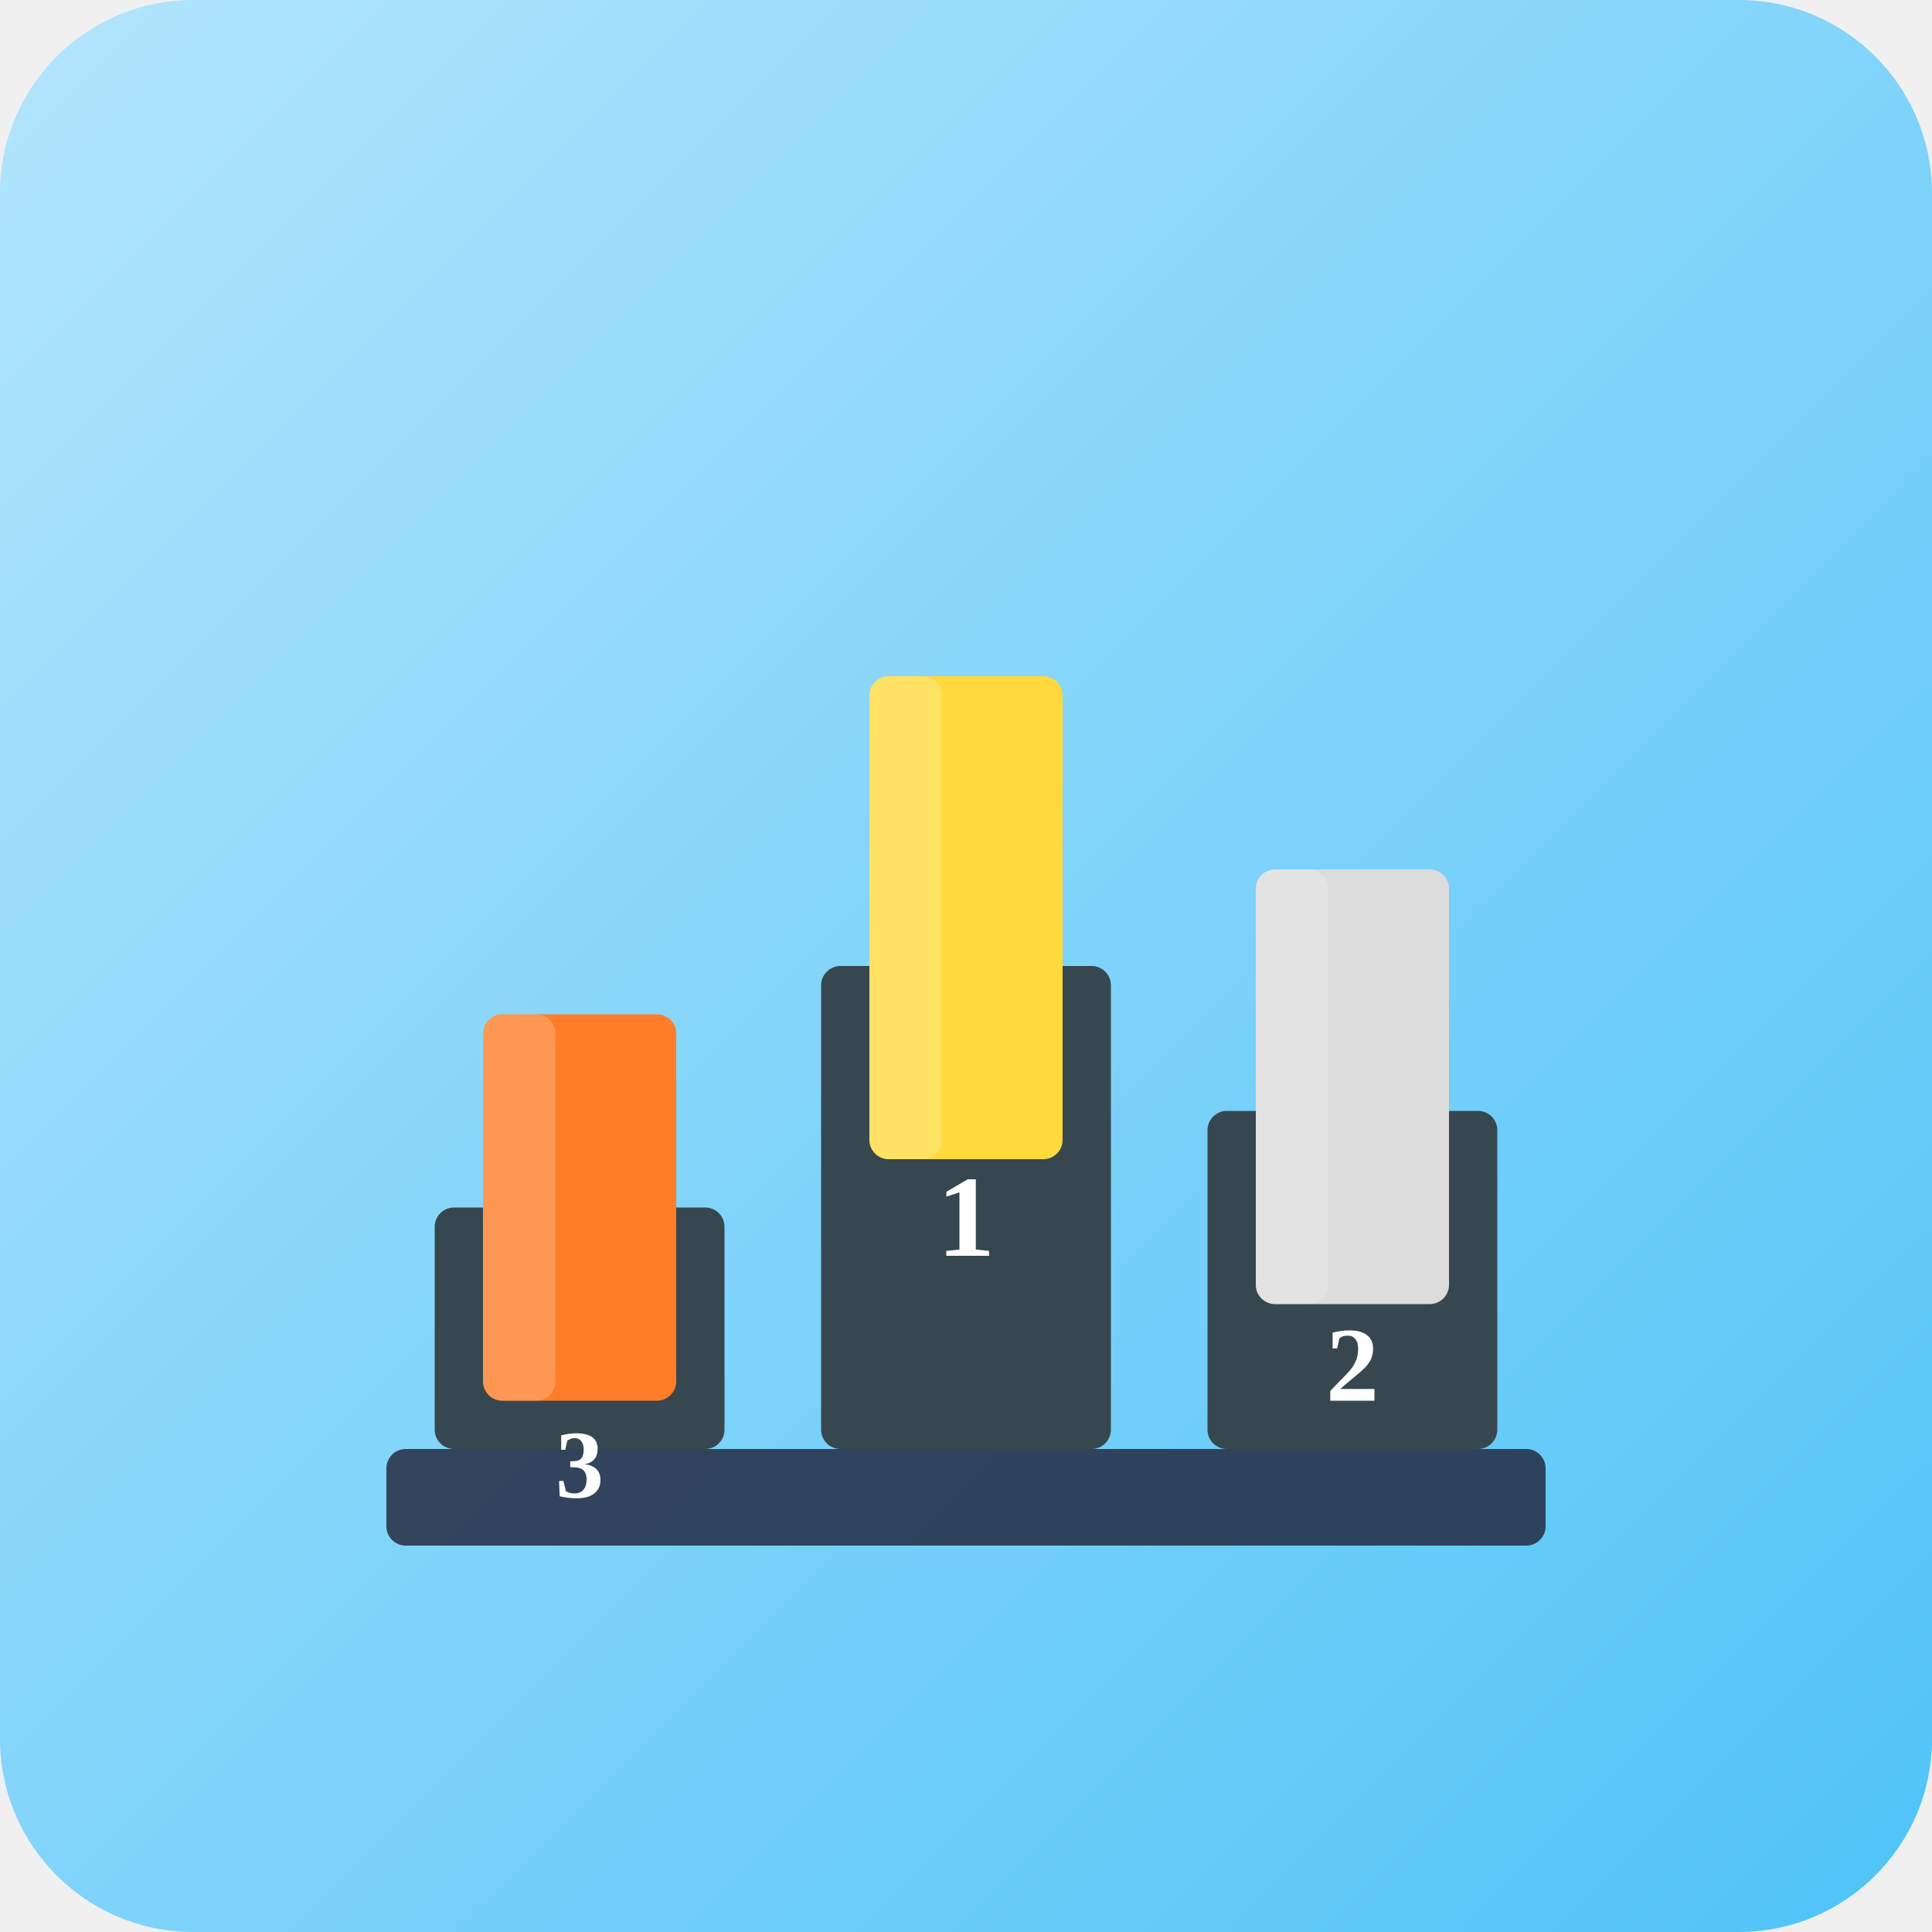
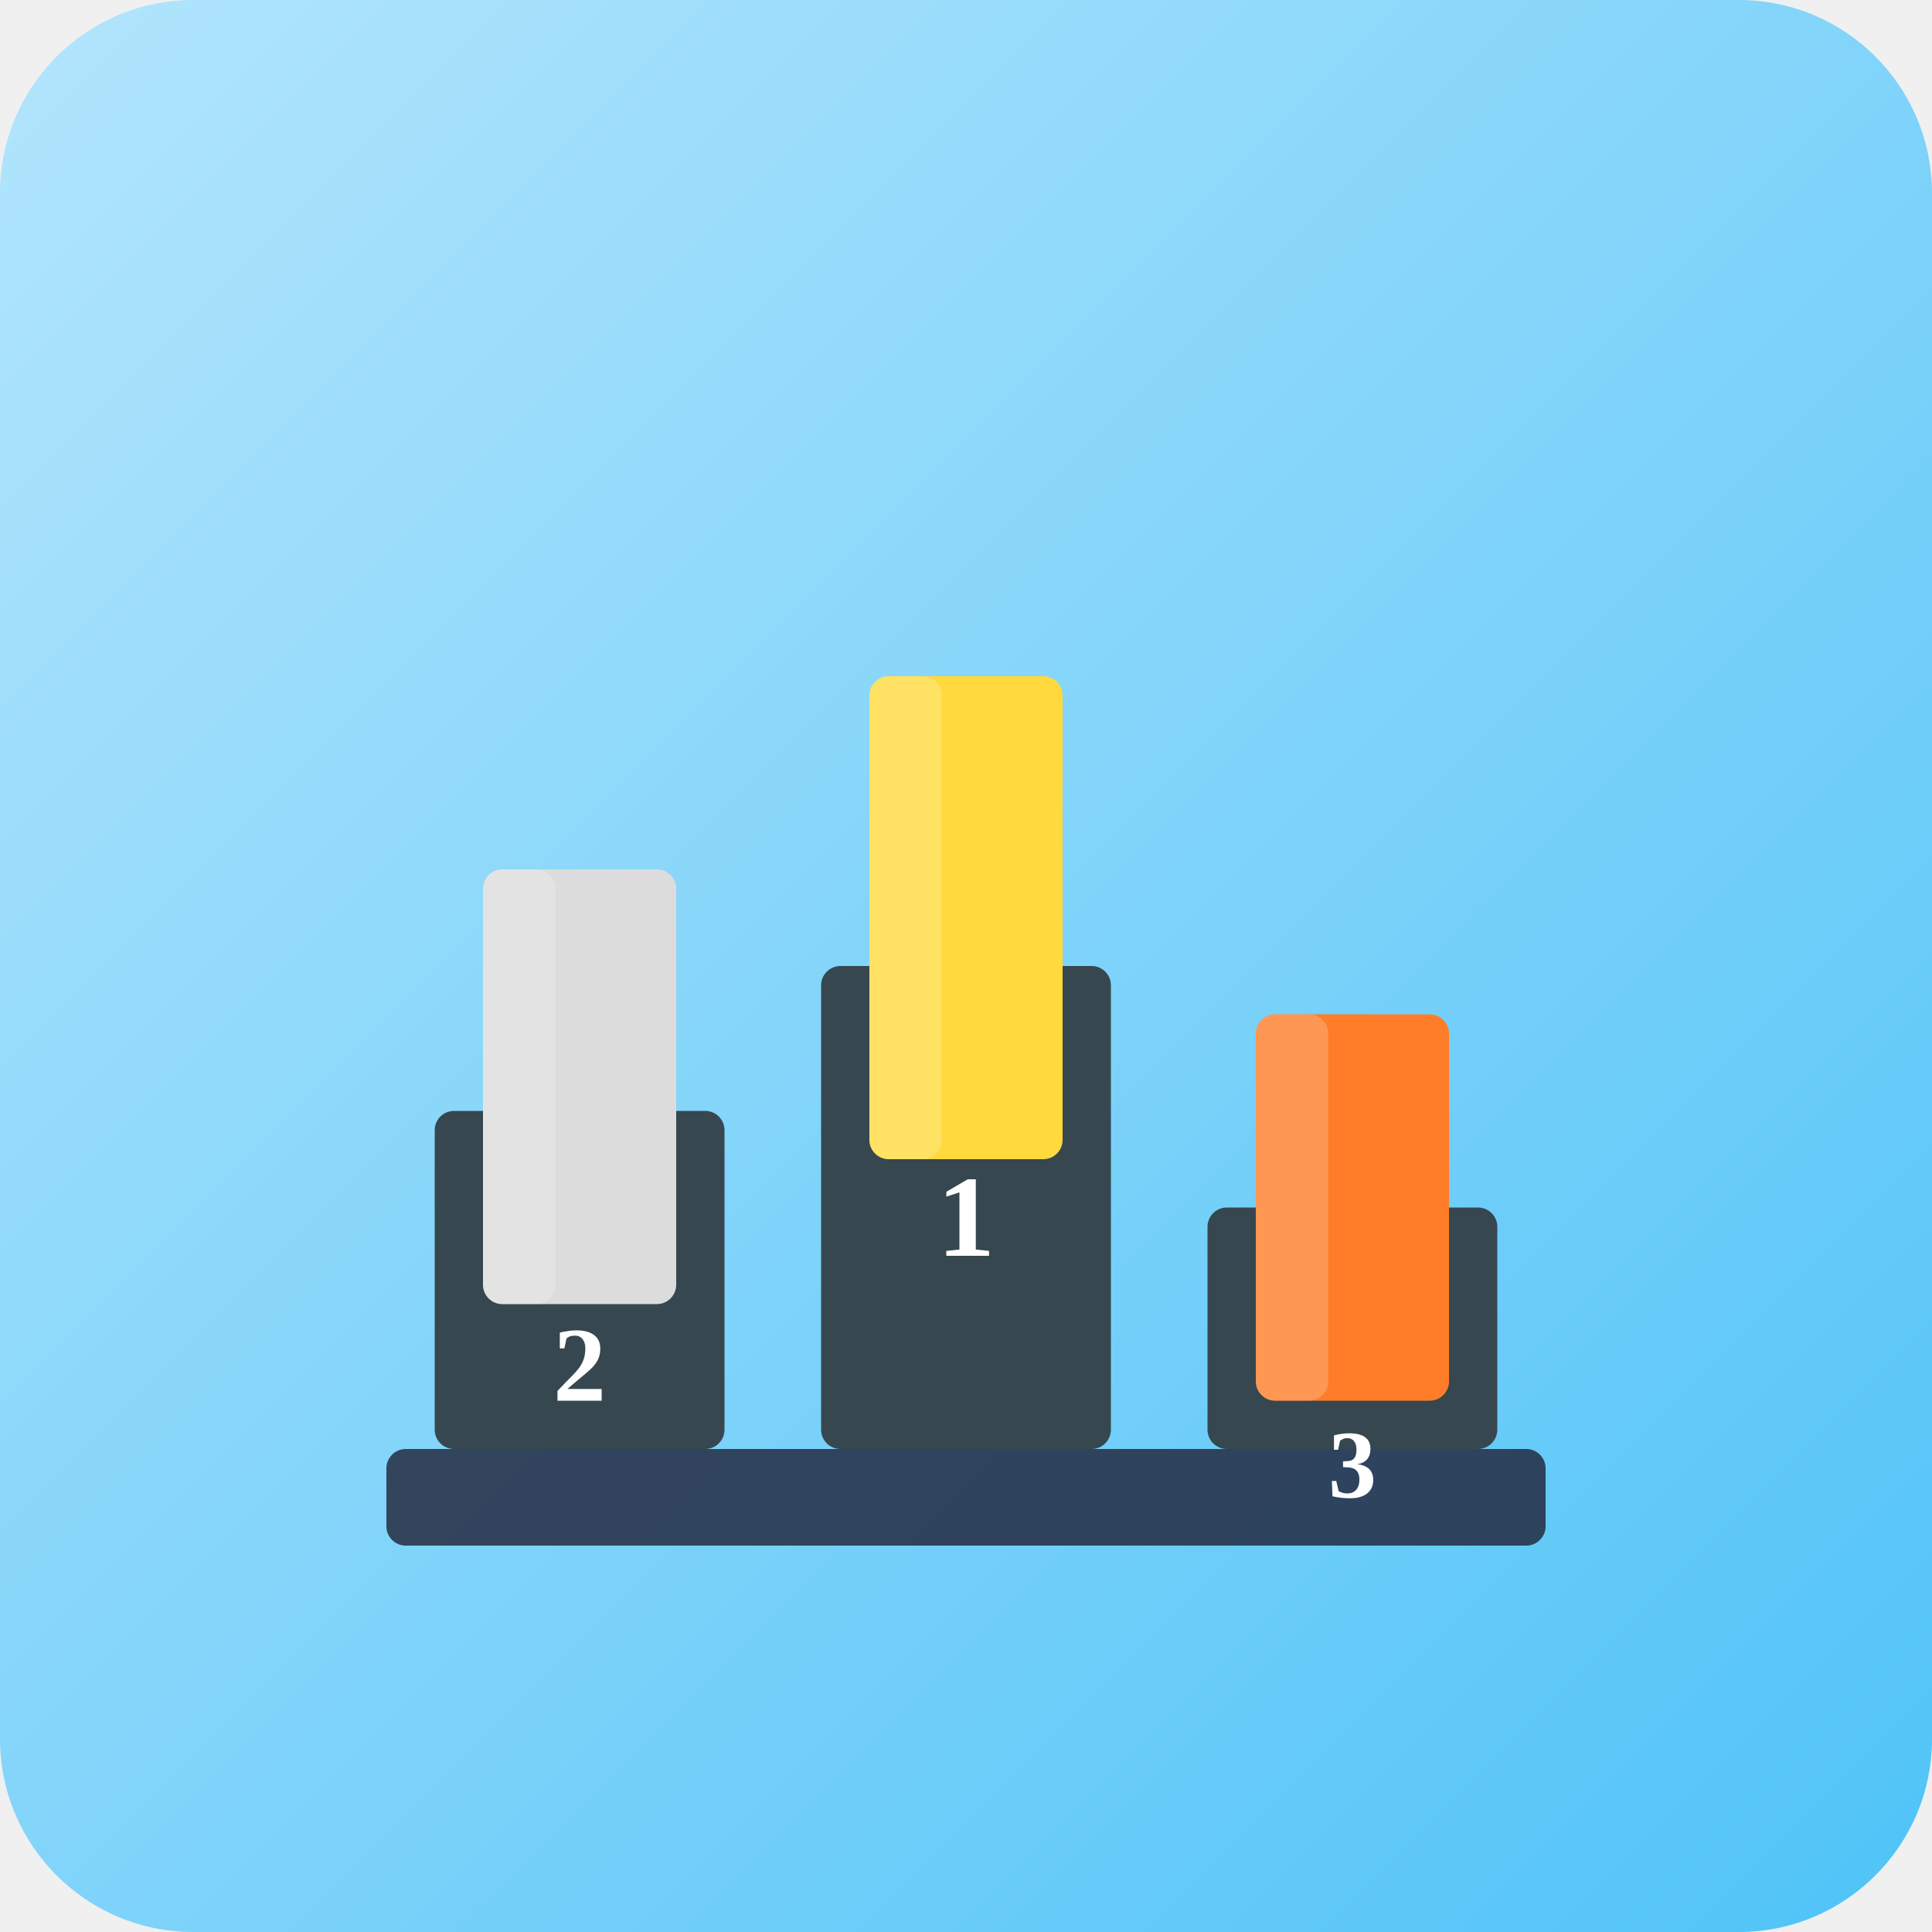
<svg xmlns="http://www.w3.org/2000/svg" viewBox="0 0 400 400">
  <defs>
    <linearGradient id="bgGradient" x1="0%" y1="0%" x2="100%" y2="100%">
      <stop offset="0%" style="stop-color:#b3e5fc;stop-opacity:1" />
      <stop offset="50%" style="stop-color:#81d4fa;stop-opacity:1" />
      <stop offset="100%" style="stop-color:#4fc3f7;stop-opacity:1" />
    </linearGradient>
    <linearGradient id="redGradient" x1="0%" y1="0%" x2="0%" y2="100%">
      <stop offset="0%" style="stop-color:#ef5350;stop-opacity:1" />
      <stop offset="100%" style="stop-color:#c62828;stop-opacity:1" />
    </linearGradient>
    <linearGradient id="yellowGradient" x1="0%" y1="0%" x2="0%" y2="100%">
      <stop offset="0%" style="stop-color:#ffeb3b;stop-opacity:1" />
      <stop offset="100%" style="stop-color:#f9a825;stop-opacity:1" />
    </linearGradient>
    <linearGradient id="greenGradient" x1="0%" y1="0%" x2="0%" y2="100%">
      <stop offset="0%" style="stop-color:#66bb6a;stop-opacity:1" />
      <stop offset="100%" style="stop-color:#2e7d32;stop-opacity:1" />
    </linearGradient>
  </defs>
  <rect width="400" height="400" rx="40" fill="url(#bgGradient)" />
  <rect x="80" y="300" width="240" height="20" fill="#1f2136ff" opacity="0.8" rx="4" />
-   <rect x="90" y="250" width="60" height="50" fill="#37474f" rx="4" />
-   <text x="120" y="310" font-size="20" font-weight="bold" fill="white" text-anchor="middle">3</text>
-   <rect x="100" y="210" width="40" height="80" fill="#FF7D29" rx="4" />
+   <rect x="90" y="230" width="60" height="70" fill="#37474f" rx="4" />
+   <text x="120" y="290" font-size="22" font-weight="bold" fill="white" text-anchor="middle">2</text>
+   <rect x="100" y="180" width="40" height="90" fill="#DCDCDC" rx="4" />
  <rect x="170" y="200" width="60" height="100" fill="#37474f" rx="4" />
  <text x="200" y="260" font-size="24" font-weight="bold" fill="white" text-anchor="middle">1</text>
  <rect x="180" y="140" width="40" height="100" fill="#FFD93D" rx="4" />
-   <rect x="250" y="230" width="60" height="70" fill="#37474f" rx="4" />
-   <text x="280" y="290" font-size="22" font-weight="bold" fill="white" text-anchor="middle">2</text>
-   <rect x="260" y="180" width="40" height="90" fill="#DCDCDC" rx="4" />
+   <rect x="250" y="250" width="60" height="50" fill="#37474f" rx="4" />
+   <text x="280" y="310" font-size="20" font-weight="bold" fill="white" text-anchor="middle">3</text>
+   <rect x="260" y="210" width="40" height="80" fill="#FF7D29" rx="4" />
+   <rect x="100" y="180" width="15" height="90" fill="white" opacity="0.2" rx="4" />
  <rect x="180" y="140" width="15" height="100" fill="white" opacity="0.2" rx="4" />
-   <rect x="260" y="180" width="15" height="90" fill="white" opacity="0.2" rx="4" />
-   <rect x="100" y="210" width="15" height="80" fill="white" opacity="0.2" rx="4" />
+   <rect x="260" y="210" width="15" height="80" fill="white" opacity="0.2" rx="4" />
</svg>
